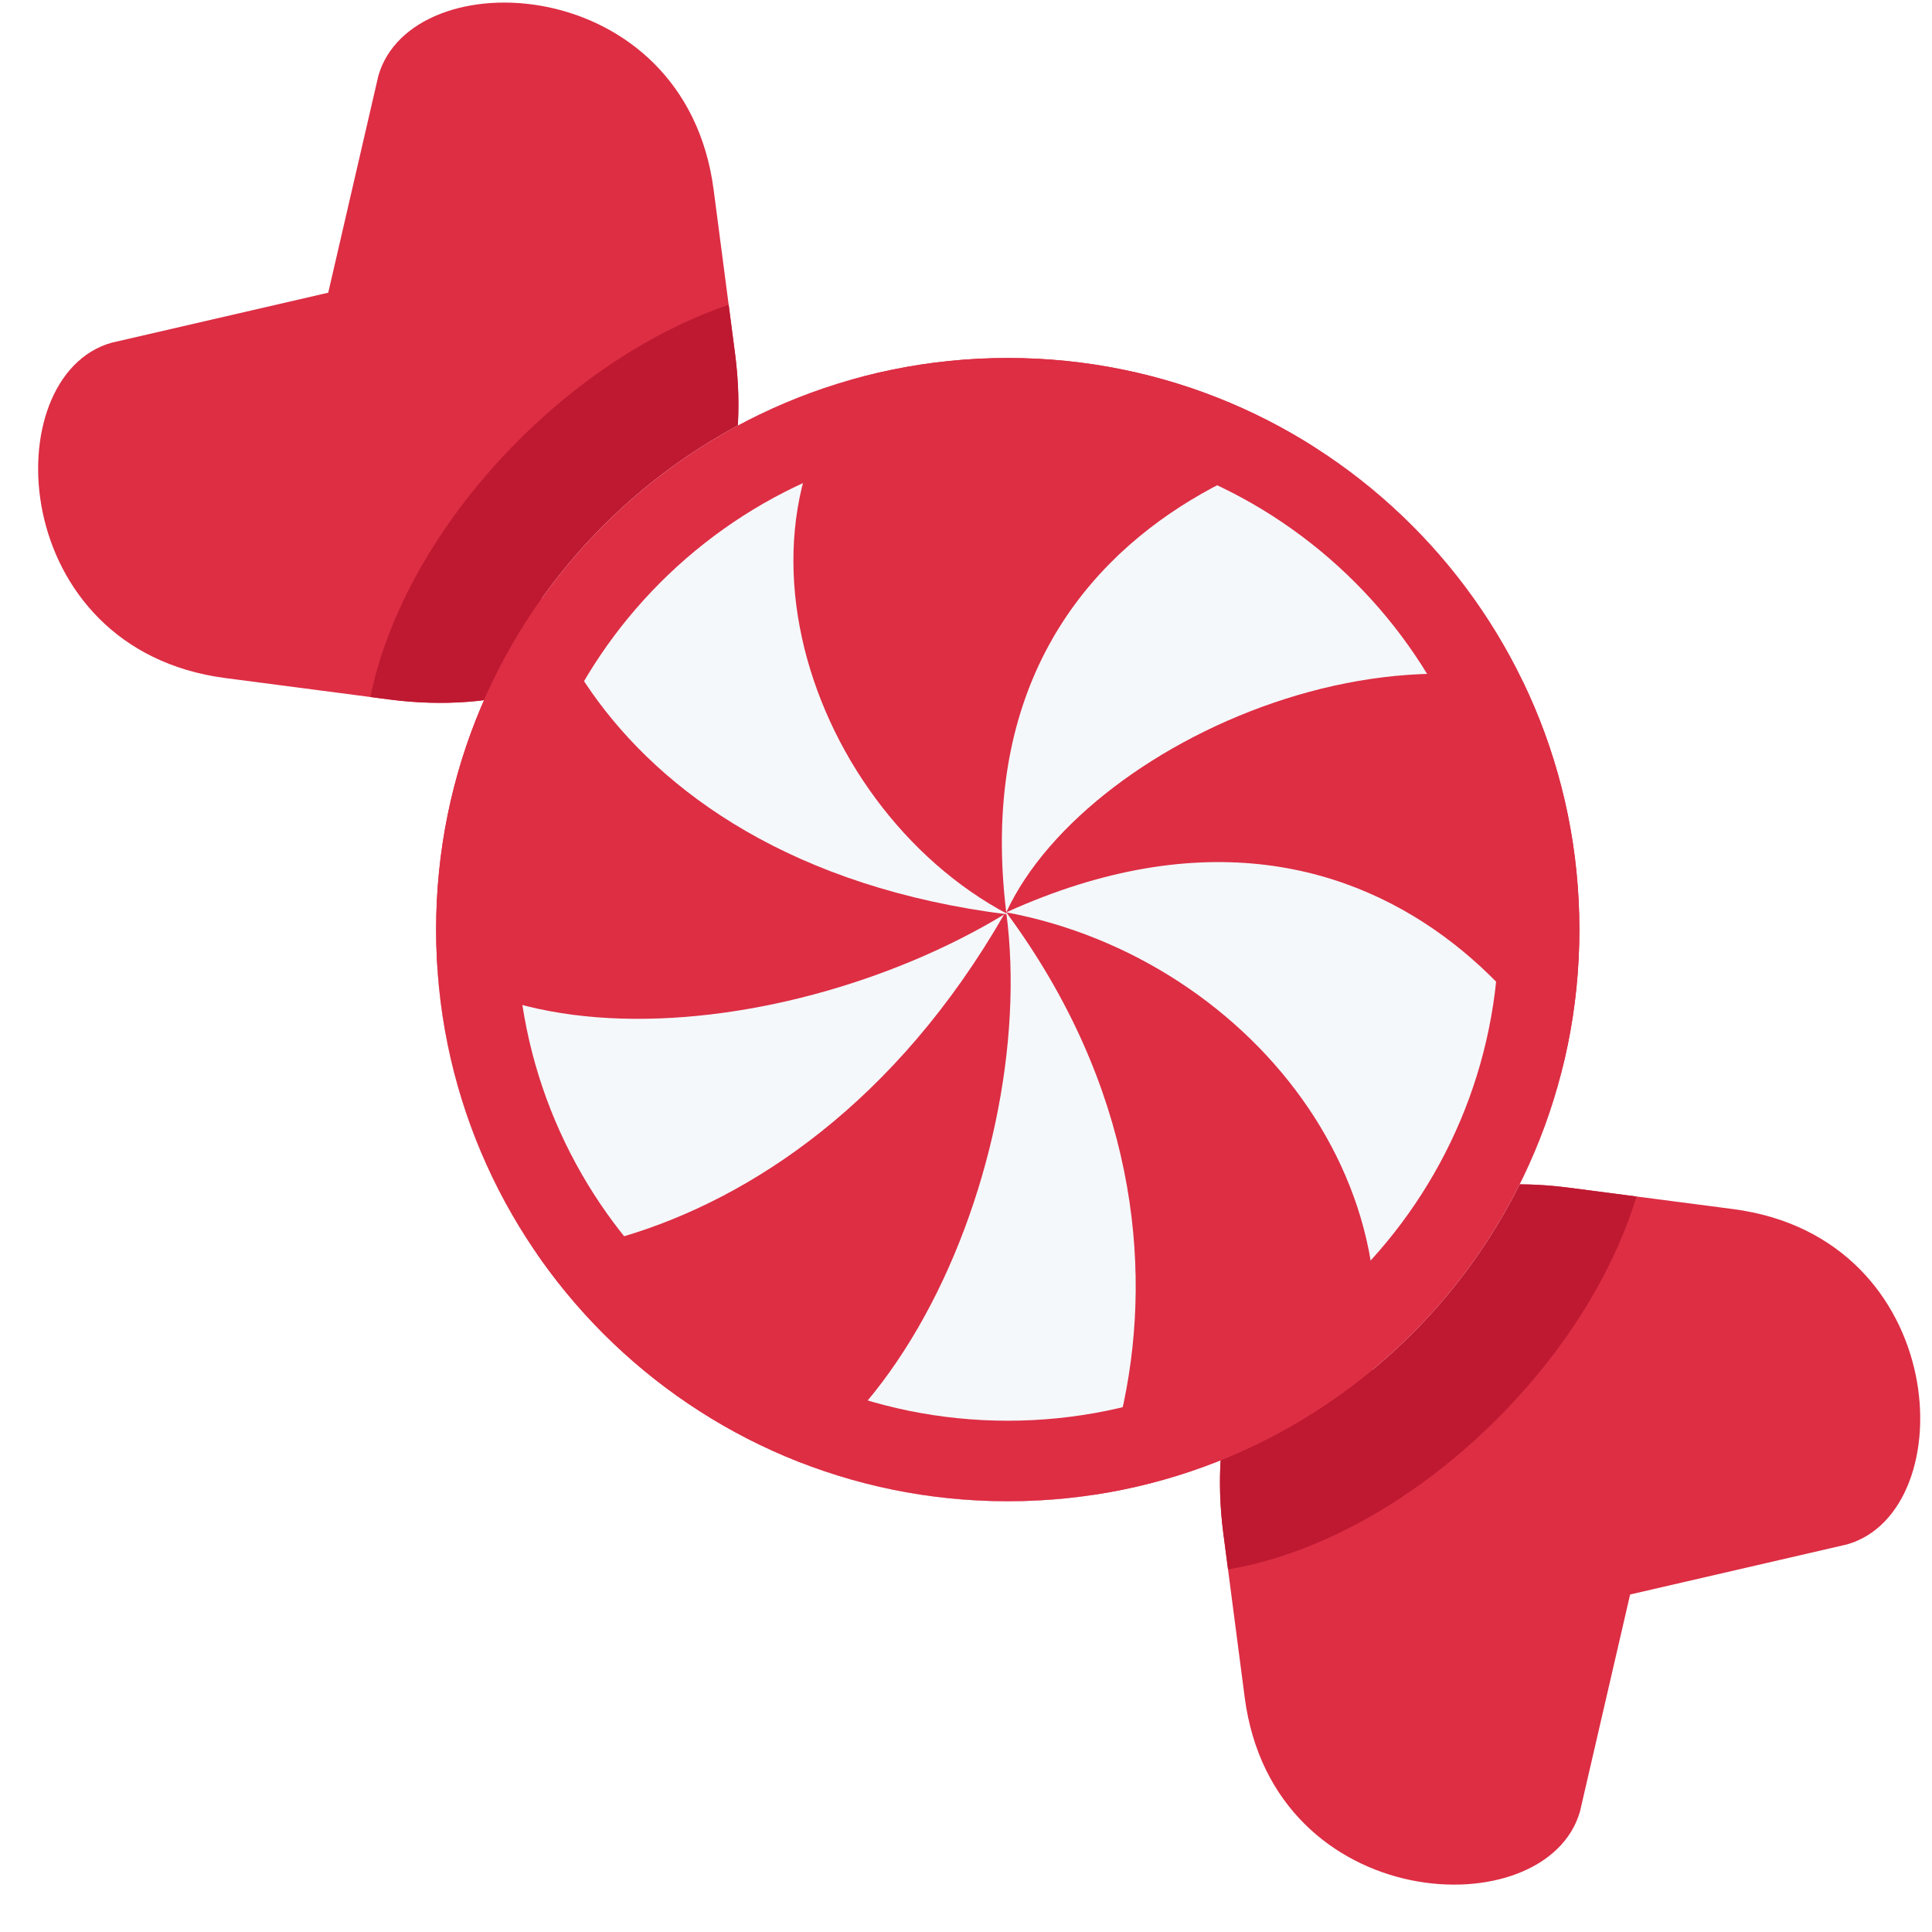
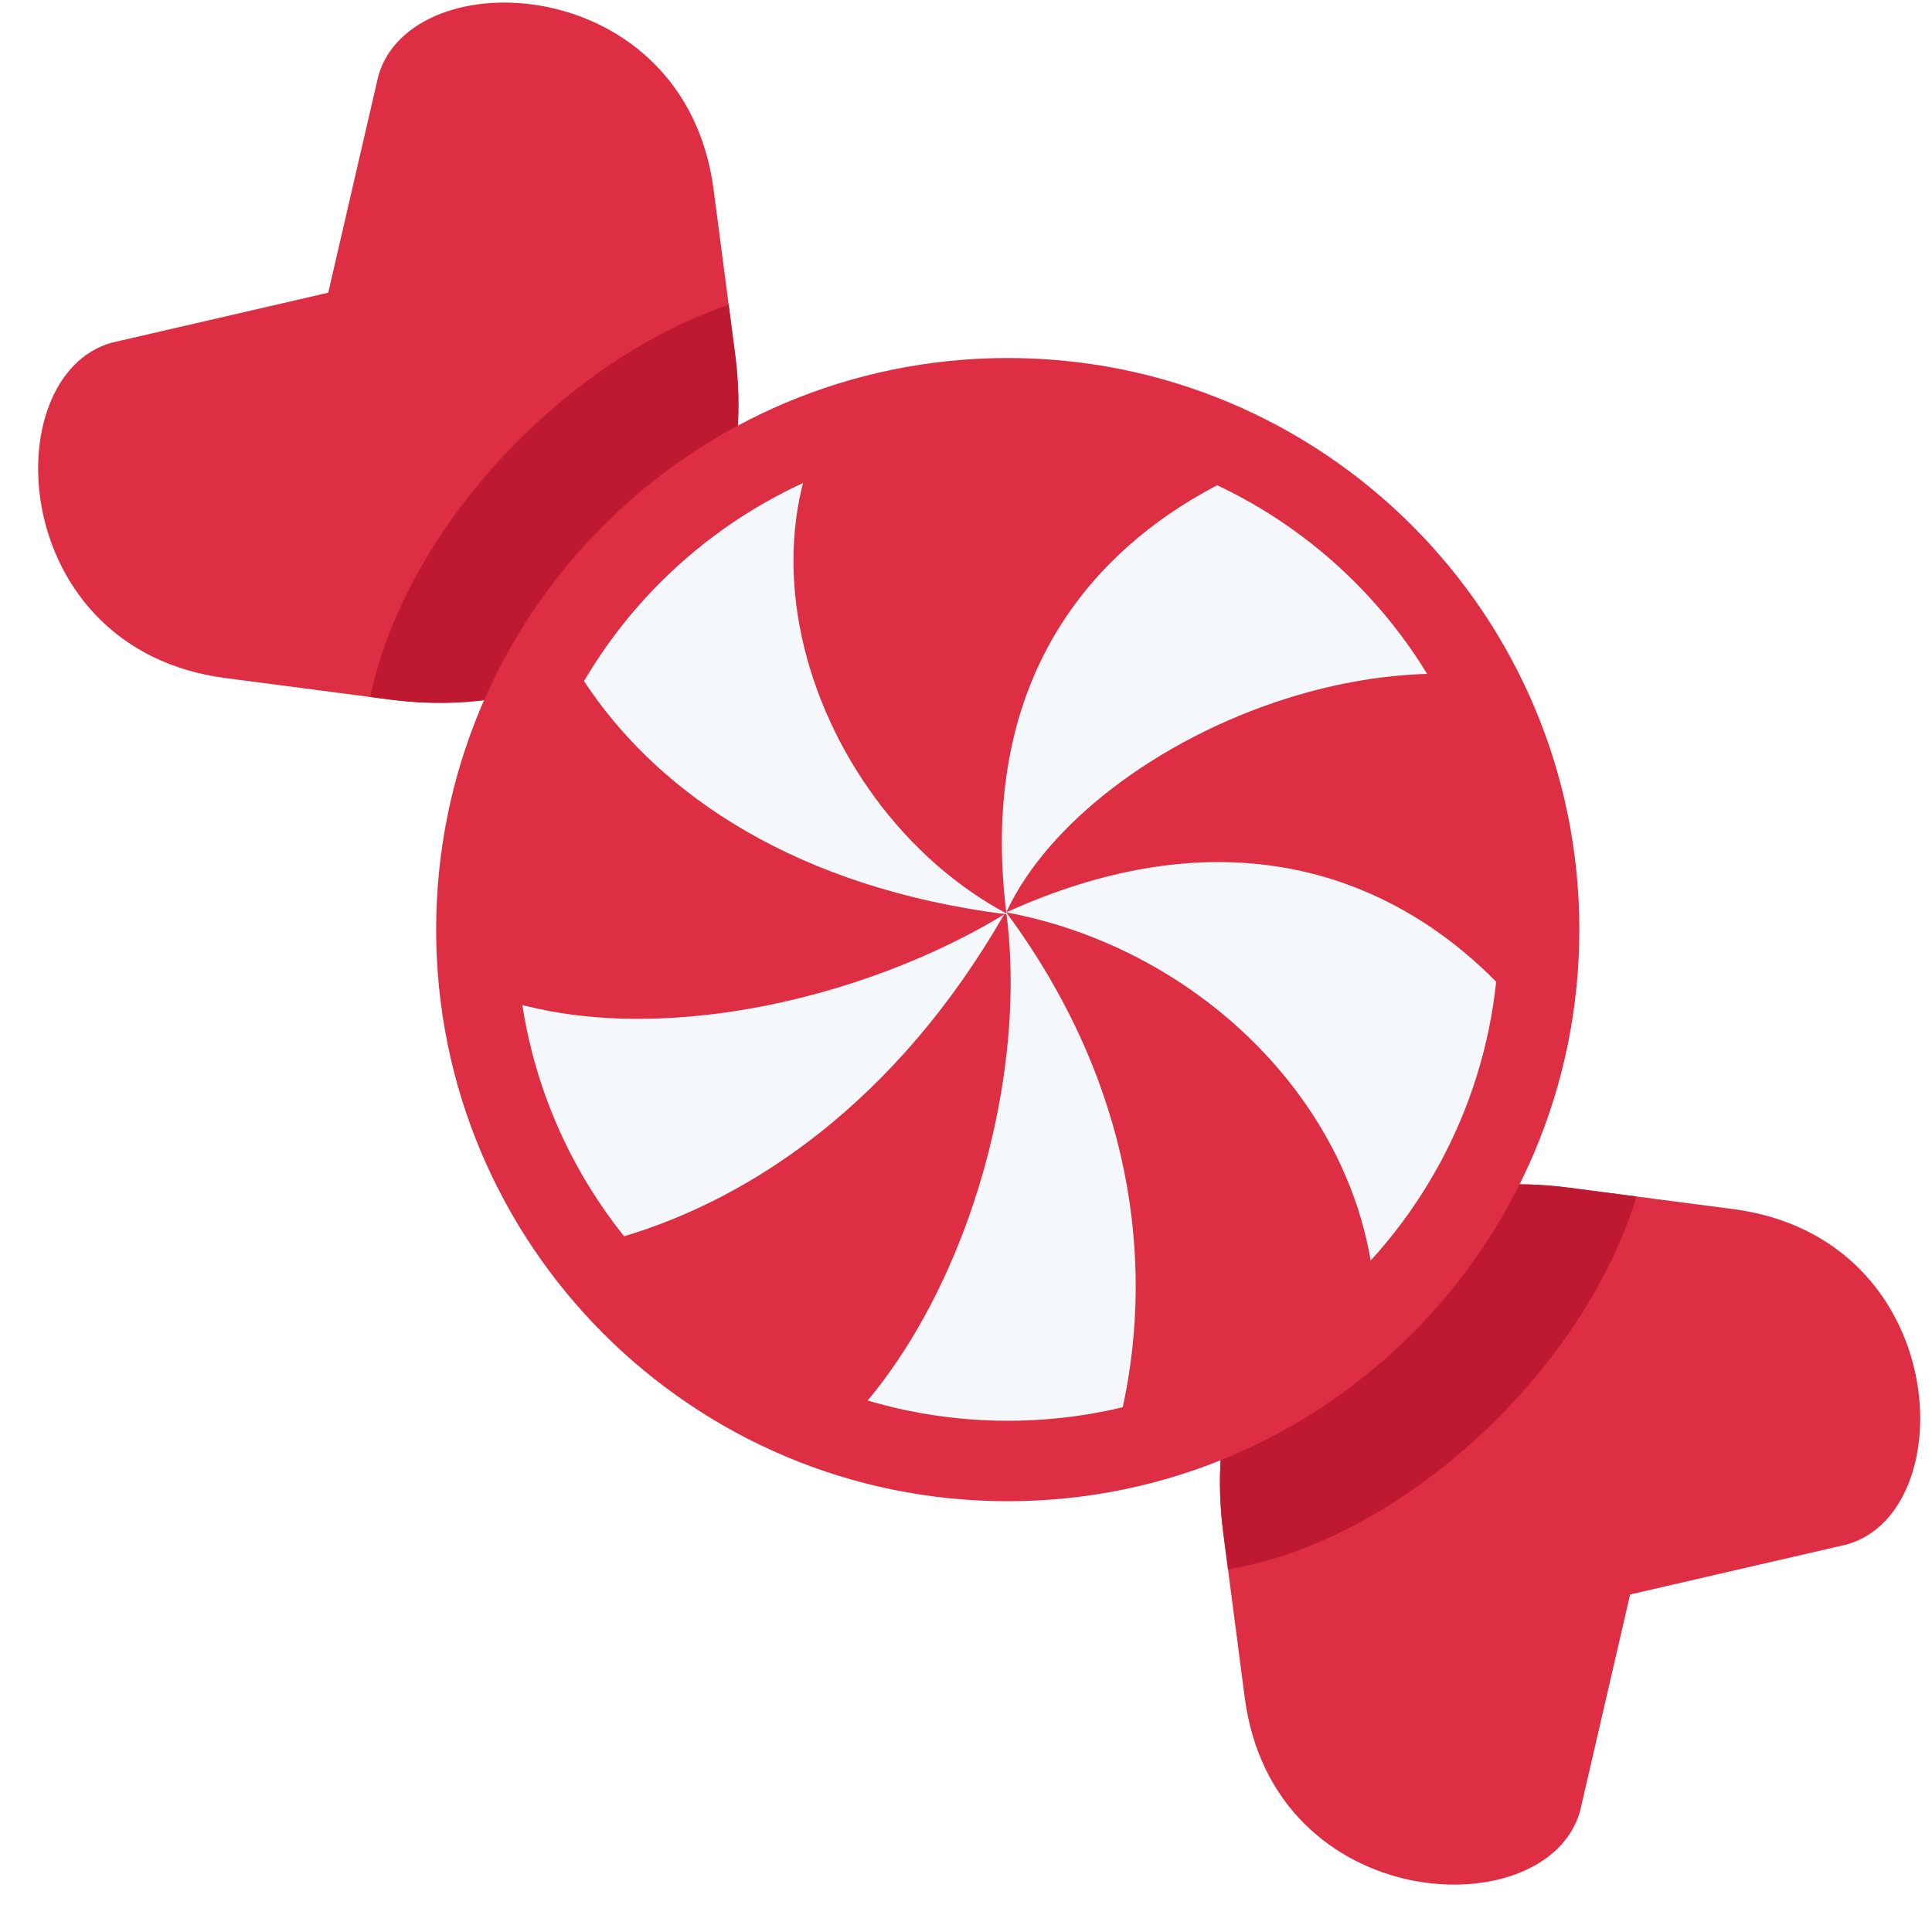
<svg xmlns="http://www.w3.org/2000/svg" viewBox="0 0 36 36">
  <defs>
-     <clipPath id="clipPath32" clipPathUnits="userSpaceOnUse">
-       <path d="M 22.795,28.572 l 0.398,3.055 c 0.532,4.074 5.629,4.3 6.249,2.126 l 0.933,-4.042 l 4.041,-0.933 c 2.174,-0.62 1.949,-5.717 -2.125,-6.248 l -3.055,-0.399 c -0.324,-0.042 -0.64,-0.063 -0.948,-0.063 c -3.565,0 -5.982,2.754 -5.493,6.504 Z" />
+     <clipPath id="clipPath44">
+       <path d="M 6.116,5.454 l 0.934,-4.041 c 0.621,-2.174 5.717,-1.95 6.248,2.125 l 0.399,3.055 c 0.531,4.074 -2.368,6.972 -6.442,6.441 l -3.054,-0.399 c -4.075,-0.531 -4.3,-5.627 -2.126,-6.248 l 4.041,-0.933 Z" />
+       <path d="M 30.375,29.711 l -0.934,4.042 c -0.62,2.174 -5.716,1.948 -6.248,-2.126 l -0.398,-3.055 c -0.531,-4.074 2.367,-6.973 6.441,-6.441 l 3.055,0.398 c 4.074,0.531 4.299,5.629 2.125,6.249 l -4.041,0.933 Z" />
    </clipPath>
-     <clipPath id="clipPath44" clipPathUnits="userSpaceOnUse">
-       <path d="M 7.051,1.413 c 0.25,-0.878 1.231,-1.365 2.346,-1.365 c 1.646,0 3.585,1.061 3.901,3.49 l 0.399,3.054 c 0.531,4.075 -2.368,6.973 -6.441,6.442 l -3.055,-0.399 c -4.074,-0.532 -4.3,-5.628 -2.126,-6.249 l 4.041,-0.932 l 0.935,-4.041 Z" />
-     </clipPath>
-     <clipPath id="clipPath68" clipPathUnits="userSpaceOnUse">
-       <circle r="10.652" cx="18.778" cy="17.322" />
+     <clipPath id="clipPath68">
+       <circle r="9.152" cx="18.778" cy="17.322" />
    </clipPath>
  </defs>
-   <path d="M 13.298,3.538 l 0.399,3.055 c 0.531,4.074 -2.368,6.972 -6.442,6.441 l -3.054,-0.399 c -4.075,-0.531 -4.3,-5.627 -2.126,-6.248 l 4.041,-0.933 l 0.934,-4.041 c 0.621,-2.174 5.717,-1.95 6.248,2.125 Z" fill="#dd2e44" />
-   <path d="M 32.291,22.529 c 4.074,0.531 4.299,5.629 2.125,6.249 l -4.041,0.933 l -0.934,4.042 c -0.62,2.174 -5.716,1.948 -6.248,-2.126 l -0.398,-3.055 c -0.531,-4.074 2.367,-6.973 6.441,-6.441 l 3.055,0.398 Z" fill="#dd2e44" />
-   <g clip-path="url(#clipPath32)">
+   <g clip-path="url(#clipPath44)">
+     <rect width="36" height="36" fill="#dd2e44" />
    <ellipse rx="7.287" ry="4.484" transform="translate(24.72495,23.2687) rotate(-45)" fill="#be1931" />
-   </g>
-   <g clip-path="url(#clipPath44)">
    <ellipse rx="7.287" ry="4.484" transform="translate(12.8326,11.3766) rotate(-45)" fill="#be1931" />
  </g>
  <circle r="10.651" cx="18.778" cy="17.322" fill="#DD2E44" />
  <g clip-path="url(#clipPath68)">
+     <path d="M 17,6 c -4,3 -2.083,9 1.792,11.042 c -8,-1 -9.792,-7.042 -8.792,-9.042 s 4,-2 7,-2 Z" fill="#f5f8fa" />
    <path d="M 18.709,17.041 c -4.02,6.988 -10.783,7.174 -12.24,5.477 c -1.456,-1.696 -1.408,-4.39 -0.246,-7.156 c 1.217,4.849 8.302,4.214 12.486,1.679 Z" fill="#f5f8fa" />
    <path d="M 18.75,17 c 4.787,6.486 1.331,13.205 -0.809,13.858 c -2.138,0.654 -4.586,-0.471 -6.652,-2.646 c 4.929,0.832 8.104,-6.362 7.461,-11.212 Z" fill="#f5f8fa" />
    <path d="M 18.75,17 c 7.344,-3.328 11.121,3.114 11.314,5.341 c 0.192,2.227 -2.365,3.223 -4.922,4.791 c 1.842,-4.649 -1.742,-9.265 -6.392,-10.132 Z" fill="#f5f8fa" />
    <path d="M 18.75,17 c -0.976,-8.003 7.067,-9.484 9.25,-9 c 2.184,0.484 2.189,2.994 2.918,5.904 c -3.883,-3.15 -10.627,-0.237 -12.168,3.096 Z" fill="#f5f8fa" />
-     <path d="M 18.791,17.041 c -8,-1 -9.792,-7.042 -8.792,-9.042 s 4,-2 7,-2 c -4,3 -2.083,9 1.792,11.042 Z" fill="#f5f8fa" />
-     <circle r="10.651" cx="18.778" cy="17.322" fill="none" stroke="#dd2e44" stroke-width="3" />
  </g>
</svg>
